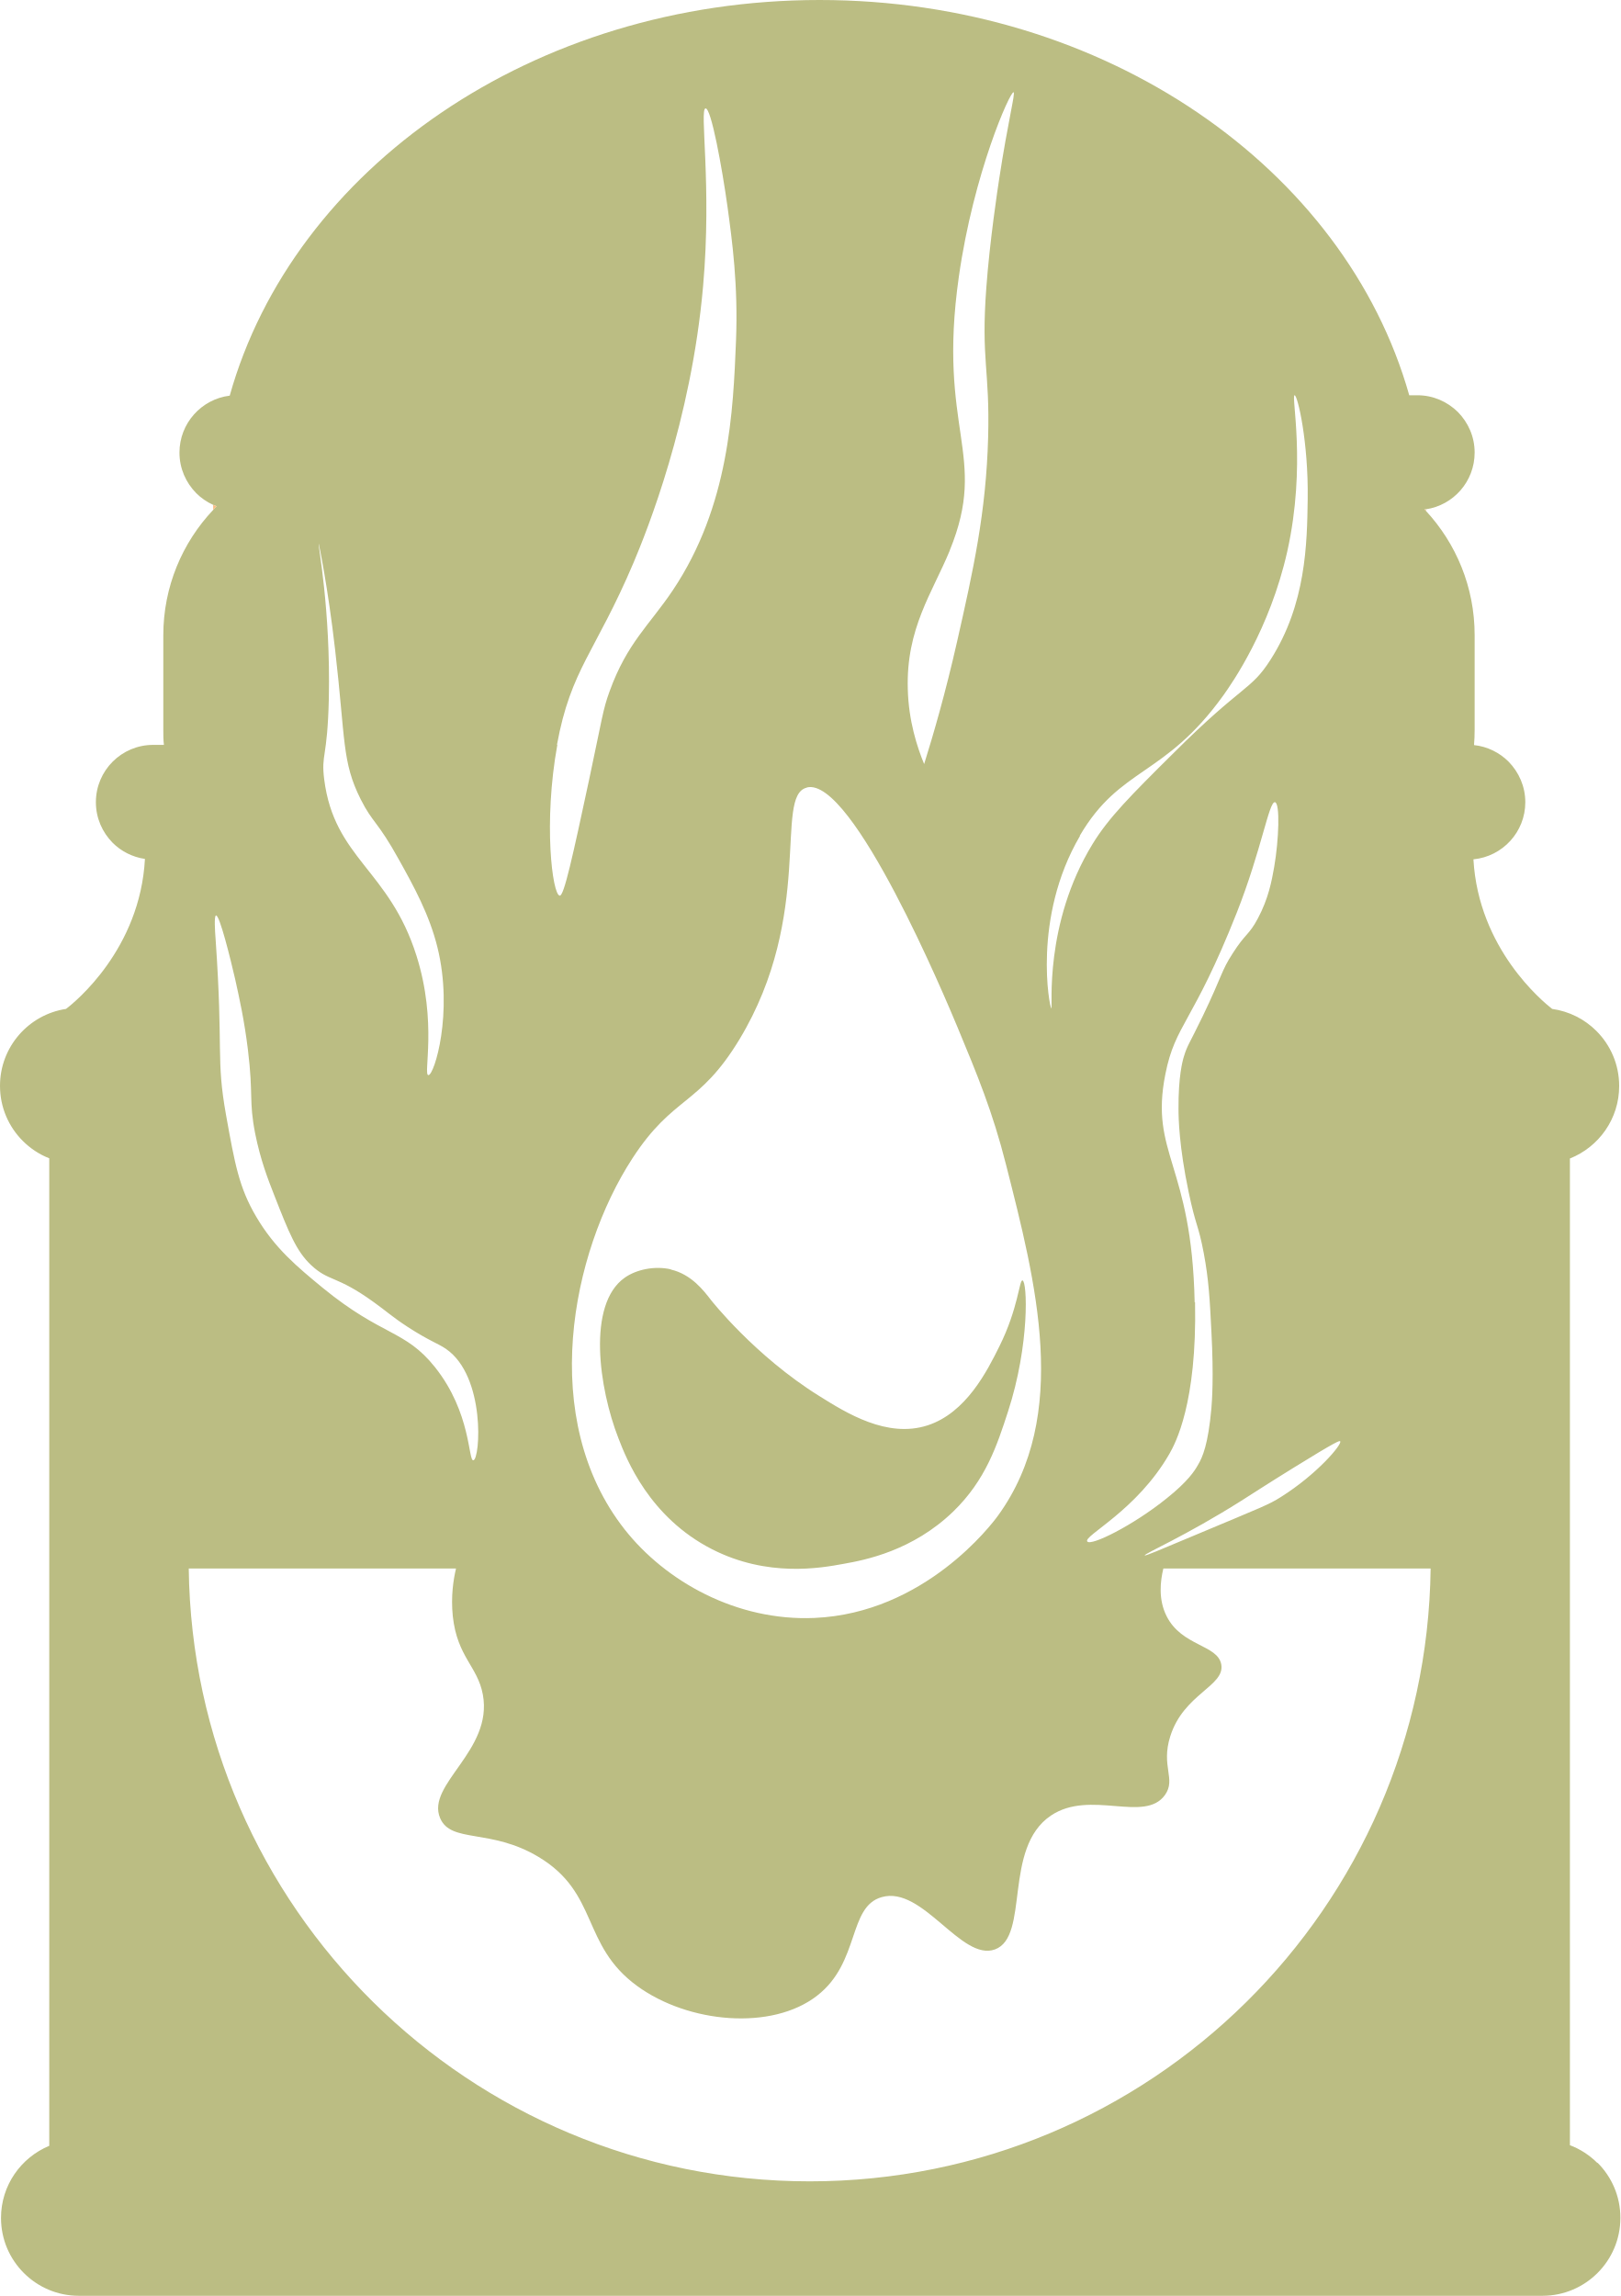
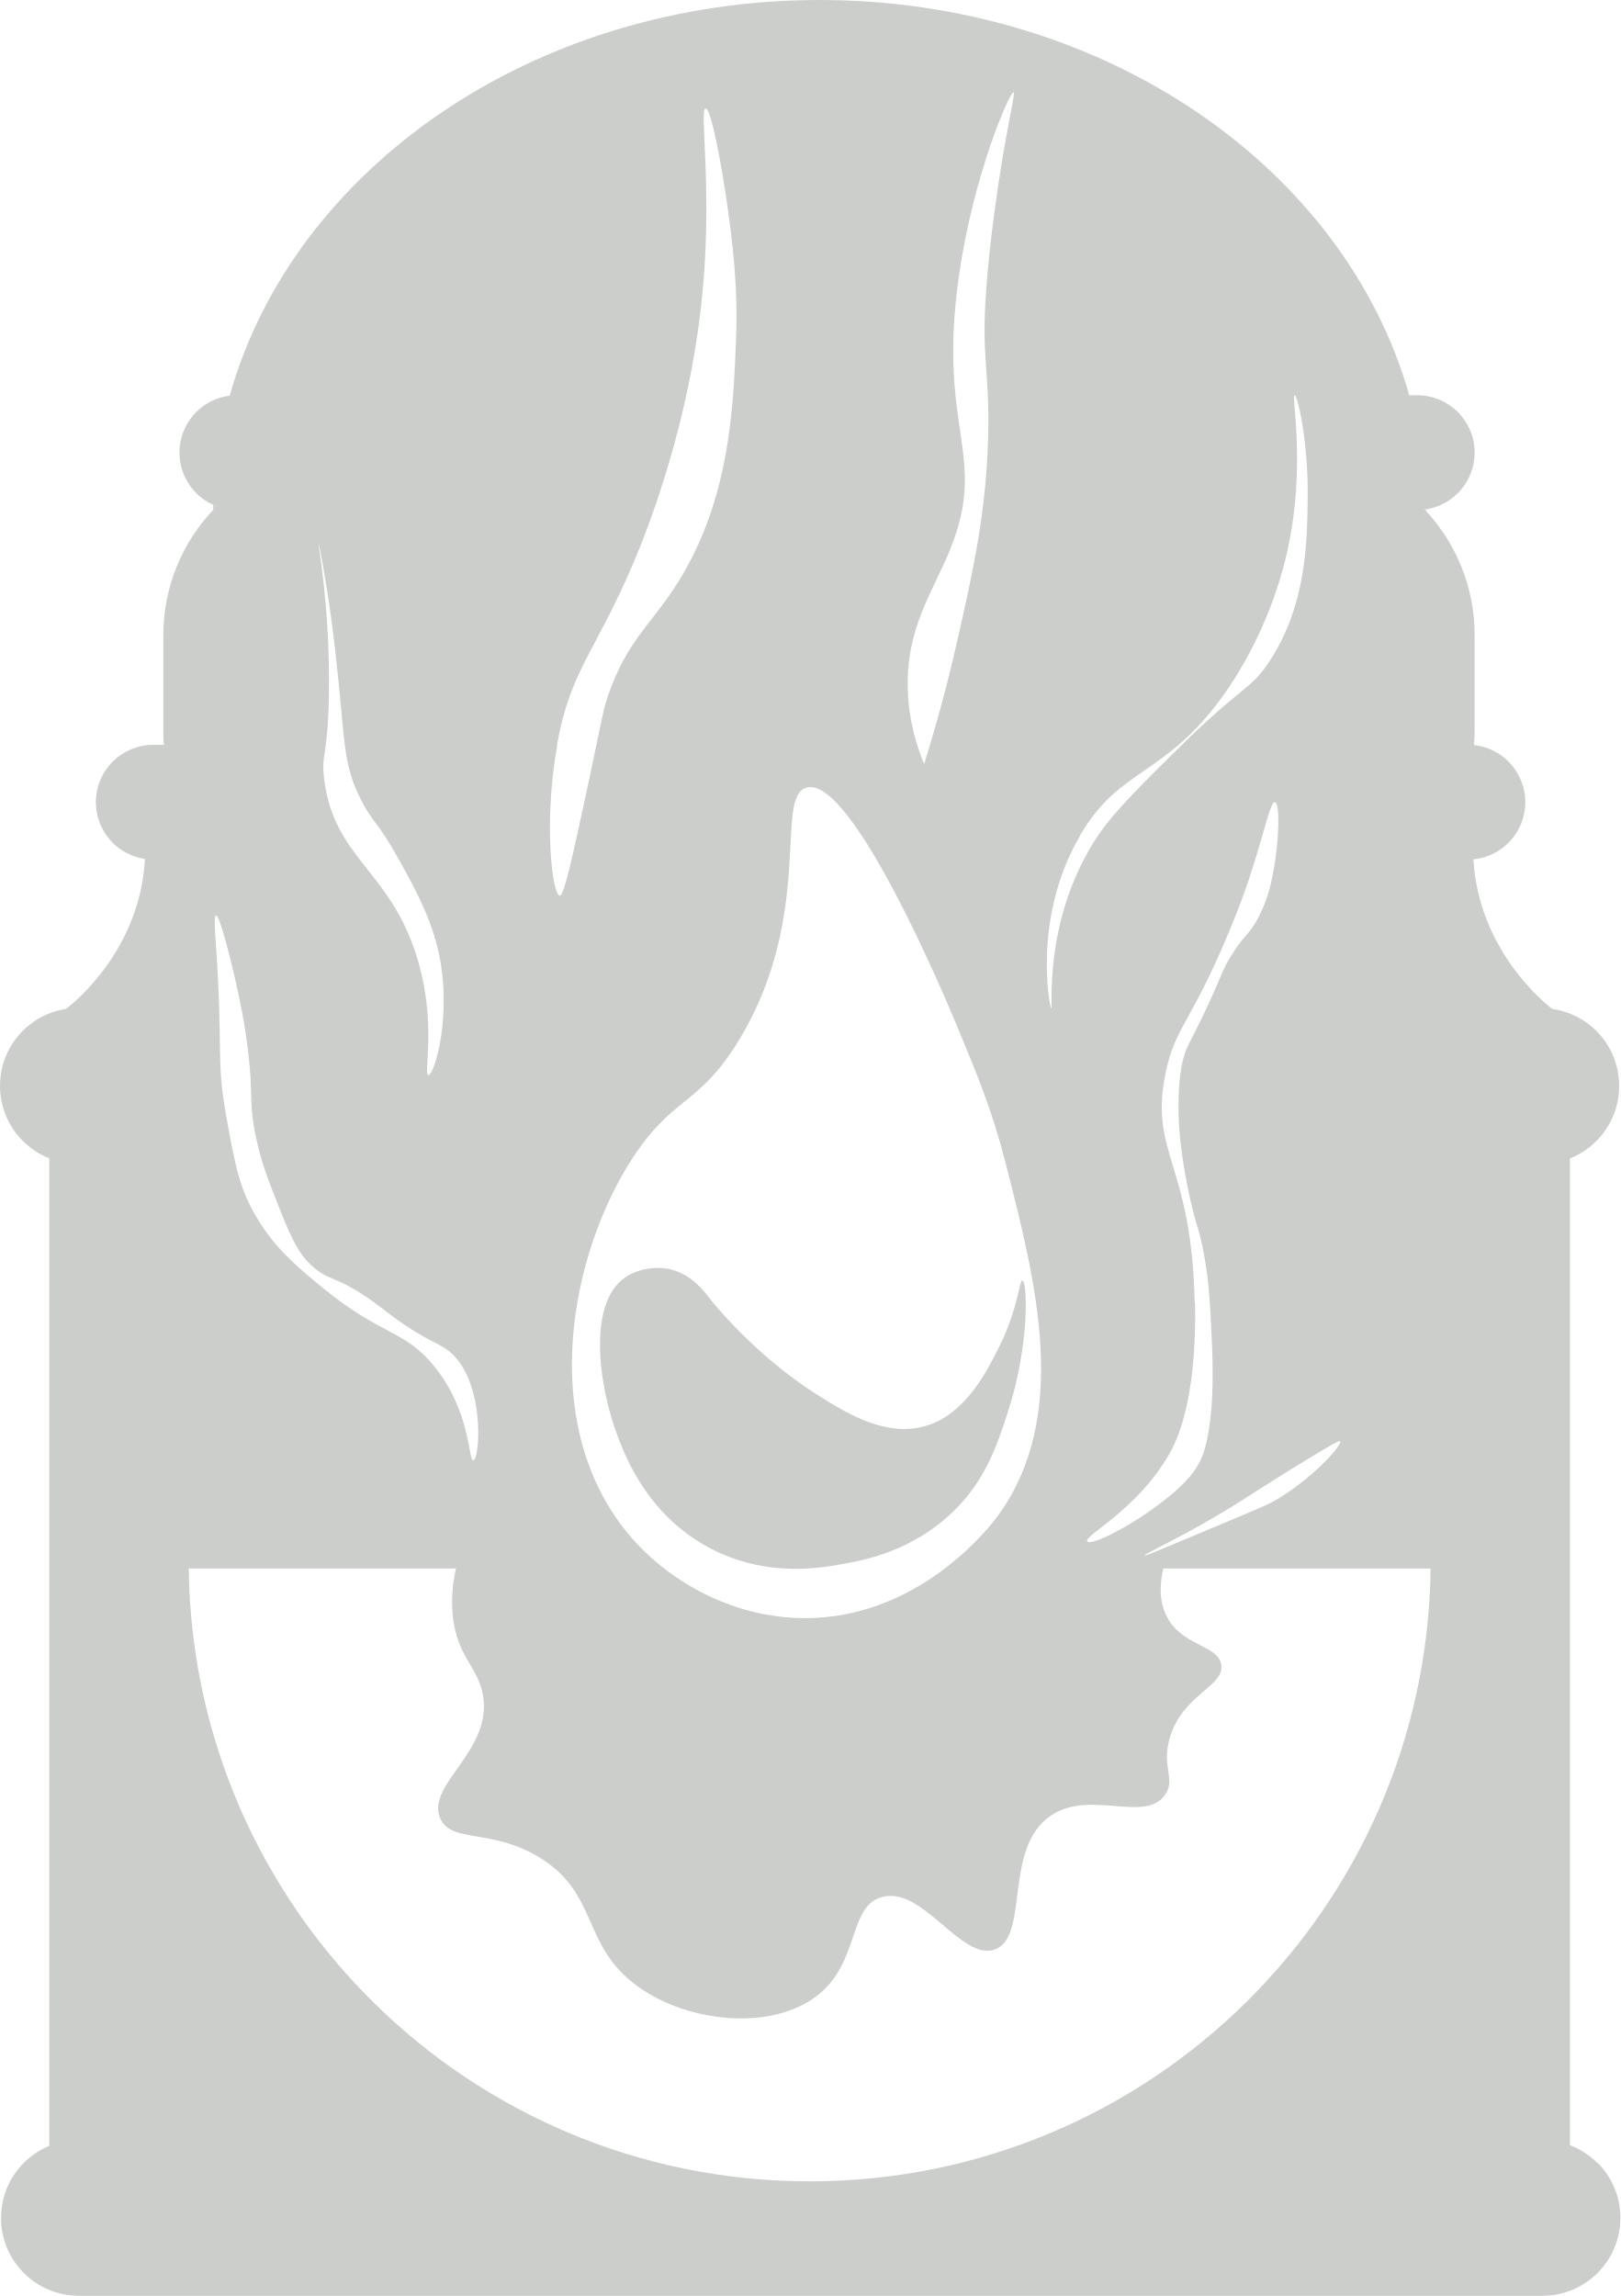
<svg xmlns="http://www.w3.org/2000/svg" id="_Слой_2" data-name="Слой_2" viewBox="0 0 80.26 113.74">
  <defs>
    <style>
      .cls-1 {
-         fill: #f9bd83;
+         fill: #CCCECC;
      }

      .cls-1, .cls-2 {
        fill-rule: evenodd;
      }

      .cls-2 {
-         fill: #bbbd83;
+         fill: #CCCECC;
      }
    </style>
  </defs>
  <g id="_Слой_2-2" data-name="Слой_2">
    <g>
      <path class="cls-2" d="M50.65,63.42c-.16-.02-.21,1.39-1.14,3.26-.61,1.23-1.65,3.3-3.56,3.92-2,.65-4.02-.61-5.36-1.45-3.2-1.99-5.37-4.76-5.37-4.76-.35-.45-.96-1.27-1.99-1.51-.79-.18-1.7,0-2.29.42-1.86,1.32-1.28,5.46-.3,7.96.39,1.01,1.52,3.9,4.64,5.49,2.75,1.4,5.37.93,6.51.72,1.08-.19,3.42-.65,5.43-2.59,1.61-1.56,2.17-3.28,2.71-4.94,1.09-3.34.96-6.48.72-6.51ZM50.65,63.42c-.16-.02-.21,1.39-1.14,3.26-.61,1.23-1.65,3.3-3.56,3.92-2,.65-4.02-.61-5.36-1.45-3.2-1.99-5.37-4.76-5.37-4.76-.35-.45-.96-1.27-1.99-1.51-.79-.18-1.7,0-2.29.42-1.86,1.32-1.28,5.46-.3,7.96.39,1.01,1.52,3.9,4.64,5.49,2.75,1.4,5.37.93,6.51.72,1.08-.19,3.42-.65,5.43-2.59,1.61-1.56,2.17-3.28,2.71-4.94,1.09-3.34.96-6.48.72-6.51ZM50.65,63.42c-.16-.02-.21,1.39-1.14,3.26-.61,1.23-1.65,3.3-3.56,3.92-2,.65-4.02-.61-5.36-1.45-3.2-1.99-5.37-4.76-5.37-4.76-.35-.45-.96-1.27-1.99-1.51-.79-.18-1.7,0-2.29.42-1.86,1.32-1.28,5.46-.3,7.96.39,1.01,1.52,3.9,4.64,5.49,2.75,1.4,5.37.93,6.51.72,1.08-.19,3.42-.65,5.43-2.59,1.61-1.56,2.17-3.28,2.71-4.94,1.09-3.34.96-6.48.72-6.51ZM50.65,63.42c-.16-.02-.21,1.39-1.14,3.26-.61,1.23-1.65,3.3-3.56,3.92-2,.65-4.02-.61-5.36-1.45-3.2-1.99-5.37-4.76-5.37-4.76-.35-.45-.96-1.27-1.99-1.51-.79-.18-1.7,0-2.29.42-1.86,1.32-1.28,5.46-.3,7.96.39,1.01,1.52,3.9,4.64,5.49,2.75,1.4,5.37.93,6.51.72,1.08-.19,3.42-.65,5.43-2.59,1.61-1.56,2.17-3.28,2.71-4.94,1.09-3.34.96-6.48.72-6.51ZM50.65,63.42c-.16-.02-.21,1.39-1.14,3.26-.61,1.23-1.65,3.3-3.56,3.92-2,.65-4.02-.61-5.36-1.45-3.2-1.99-5.37-4.76-5.37-4.76-.35-.45-.96-1.27-1.99-1.51-.79-.18-1.7,0-2.29.42-1.86,1.32-1.28,5.46-.3,7.96.39,1.01,1.52,3.9,4.64,5.49,2.75,1.4,5.37.93,6.51.72,1.08-.19,3.42-.65,5.43-2.59,1.61-1.56,2.17-3.28,2.71-4.94,1.09-3.34.96-6.48.72-6.51ZM50.65,63.42c-.16-.02-.21,1.39-1.14,3.26-.61,1.23-1.65,3.3-3.56,3.92-2,.65-4.02-.61-5.36-1.45-3.2-1.99-5.37-4.76-5.37-4.76-.35-.45-.96-1.27-1.99-1.51-.79-.18-1.7,0-2.29.42-1.86,1.32-1.28,5.46-.3,7.96.39,1.01,1.52,3.9,4.64,5.49,2.75,1.4,5.37.93,6.51.72,1.08-.19,3.42-.65,5.43-2.59,1.61-1.56,2.17-3.28,2.71-4.94,1.09-3.34.96-6.48.72-6.51ZM79.13,107.15c-.38-.38-.85-.69-1.36-.88v-48.88c1.43-.57,2.44-1.96,2.44-3.59,0-1.07-.43-2.03-1.13-2.73-.58-.58-1.34-.97-2.19-1.09-.47-.37-3.65-2.98-3.9-7.41,1.44-.14,2.57-1.35,2.57-2.83,0-.78-.32-1.49-.83-2.01-.45-.45-1.05-.75-1.71-.82.02-.25.03-.5.03-.75v-4.7c0-2.38-.92-4.54-2.42-6.16-.02-.02-.04-.05-.07-.07.02,0,.04,0,.07,0,1.37-.2,2.42-1.38,2.42-2.81,0-.79-.32-1.49-.83-2.01-.52-.51-1.22-.83-2.01-.83h-.4C66.64,8.35,54.77,0,40.6,0S14.53,8.36,11.38,19.6c-1.4.17-2.49,1.37-2.49,2.82,0,.79.32,1.49.83,2.01.24.24.53.44.84.58.05.02.11.05.17.07-.06.06-.12.12-.17.18-1.53,1.62-2.47,3.81-2.47,6.21v4.7c0,.25,0,.49.03.73h-.53c-1.57,0-2.84,1.27-2.84,2.84,0,.79.32,1.49.83,2.01.42.42.98.71,1.6.8-.24,4.47-3.46,7.09-3.91,7.43-1.85.28-3.27,1.88-3.27,3.81,0,1.07.43,2.03,1.13,2.73.37.37.82.67,1.31.86v48.92c-1.4.58-2.39,1.96-2.39,3.57,0,1.07.43,2.03,1.13,2.73.7.7,1.66,1.13,2.73,1.13h72.5c2.13,0,3.86-1.73,3.86-3.86,0-1.07-.43-2.03-1.13-2.73ZM66.39,71.4c.11.14-1.14,1.63-2.94,2.76-.6.38-.87.47-4.16,1.85-1.95.82-2.56,1.08-2.58,1.04-.04-.08,2.02-.96,4.79-2.71.46-.29,1.27-.82,2.58-1.63,2.15-1.33,2.28-1.35,2.31-1.31ZM59.18,64.51c-.14-6.87-2.24-7.34-1.45-11.3.49-2.48,1.36-2.5,3.53-7.98,1.24-3.14,1.6-5.54,1.9-5.49.26.05.19,1.88-.04,3.21-.12.68-.28,1.56-.81,2.55-.44.83-.61.73-1.24,1.72-.58.89-.5,1.06-1.49,3.12-.67,1.39-.76,1.43-.93,1.99-.07.22-.28.99-.27,2.6,0,.48.03,1.86.5,4.11.36,1.73.48,1.6.75,3.03.25,1.33.3,2.3.38,3.89.12,2.28.03,3.43,0,3.8-.16,1.8-.44,2.43-.66,2.8-.17.31-.52.84-1.56,1.67-1.66,1.34-3.76,2.38-3.93,2.13-.2-.28,2.45-1.52,4.07-4.34.29-.51,1.37-2.49,1.27-7.51ZM53.49,41.4c2.01-3.43,4.19-2.89,7.11-6.95.42-.59,2.3-3.26,3.17-7.14.95-4.27.18-7.71.36-7.73.15-.01.69,2.31.65,5.14-.03,2.21-.08,5.21-1.84,7.96-.99,1.55-1.36,1.19-4.79,4.61-2.16,2.14-3.23,3.22-4.02,4.51-2.44,3.98-1.97,8.16-2.05,8.15-.08,0-.96-4.48,1.42-8.54ZM47.05,27.26c1.94-4.74-.64-5.92.45-13.56.73-5.13,2.54-9.18,2.71-9.13.1.03-.28,1.44-.72,4.34-.06.39-.46,3.02-.63,5.34-.27,3.61.18,4.04.09,7.41-.1,3.73-.74,6.6-1.54,10.13-.57,2.52-1.17,4.59-1.63,6.06-.35-.85-.77-2.14-.81-3.71-.09-3.01,1.22-4.78,2.08-6.87ZM39.97,39.01c2.26-.56,6.91,10.55,7.46,11.87.98,2.36,1.74,4.18,2.41,6.83,1.47,5.79,3.2,12.4-.4,17.37-.31.43-3.64,4.83-9.09,5.07-3.87.17-7.39-1.82-9.41-4.39-4.29-5.46-2.66-13.69.39-18.38,2.03-3.12,3.29-2.57,5.3-5.89,3.74-6.2,1.7-12.07,3.33-12.47ZM27.59,36.9c.69-3.77,1.9-4.56,3.8-9.04.64-1.52,2.85-6.97,3.44-13.69.44-4.99-.19-8.77.12-8.8.28-.03.82,2.94,1.09,4.88.23,1.69.53,3.86.42,6.63-.14,3.46-.33,8.18-3.13,12.36-1.16,1.73-2.26,2.6-3.13,5-.34.93-.36,1.31-1.02,4.4-.82,3.83-1.24,5.74-1.45,5.73-.37-.03-.82-3.64-.12-7.48ZM15.79,26.93s.45,2.1.81,5.25c.52,4.49.33,5.55,1.27,7.42.6,1.19.83,1.06,1.9,3,.73,1.31,1.5,2.71,1.9,4.33.8,3.24-.16,6.35-.45,6.33-.27-.01.46-2.6-.59-5.92-1.35-4.27-4.07-4.81-4.57-8.73-.16-1.29.16-.98.23-4.02.09-4.42-.55-7.64-.5-7.64ZM10.7,45.35c.18-.03.72,2.16.95,3.16.21.95.45,2.02.63,3.48.28,2.29.04,2.52.36,4.16.26,1.3.63,2.26.95,3.07.72,1.84,1.09,2.76,1.81,3.44.9.85,1.24.49,3.12,1.85.63.45.89.71,1.67,1.22,1.08.7,1.49.81,1.9,1.09,1.98,1.36,1.7,5.46,1.36,5.52-.26.05-.1-2.35-1.9-4.61-1.49-1.87-2.6-1.51-5.56-3.93-1.25-1.03-2.38-1.96-3.3-3.53-.85-1.44-1.06-2.63-1.49-5.02-.51-2.85-.13-3.12-.52-8.73-.03-.39-.08-1.15.02-1.17ZM40.11,108.06c-16.86,0-30.55-13.56-30.76-30.36h13.24c-.13.55-.26,1.38-.16,2.36.22,2.03,1.23,2.48,1.49,3.89.51,2.78-2.82,4.44-2.12,6.11.53,1.27,2.5.5,4.88,1.93,3,1.8,2.1,4.36,4.88,6.39,2.53,1.85,6.68,2.23,8.92.48,2.13-1.65,1.52-4.41,3.2-4.88,2.03-.58,3.94,3.2,5.61,2.59,1.73-.64.38-5.02,2.77-6.63,1.95-1.31,4.64.39,5.65-1.02.56-.79-.21-1.41.26-2.9.66-2.11,2.71-2.49,2.53-3.56-.17-.99-1.96-.9-2.71-2.4-.42-.83-.31-1.74-.16-2.36h13.24c-.21,16.81-13.9,30.36-30.76,30.36ZM33.23,62.88c-.79-.18-1.7,0-2.29.42-1.86,1.32-1.28,5.46-.3,7.96.39,1.01,1.52,3.9,4.64,5.49,2.75,1.4,5.37.93,6.51.72,1.08-.19,3.42-.65,5.43-2.59,1.61-1.56,2.17-3.28,2.71-4.94,1.09-3.34.96-6.48.72-6.51-.16-.02-.21,1.39-1.14,3.26-.61,1.23-1.65,3.3-3.56,3.92-2,.65-4.02-.61-5.36-1.45-3.2-1.99-5.37-4.76-5.37-4.76-.35-.45-.96-1.27-1.99-1.51ZM50.65,63.42c-.16-.02-.21,1.39-1.14,3.26-.61,1.23-1.65,3.3-3.56,3.92-2,.65-4.02-.61-5.36-1.45-3.2-1.99-5.37-4.76-5.37-4.76-.35-.45-.96-1.27-1.99-1.51-.79-.18-1.7,0-2.29.42-1.86,1.32-1.28,5.46-.3,7.96.39,1.01,1.52,3.9,4.64,5.49,2.75,1.4,5.37.93,6.51.72,1.08-.19,3.42-.65,5.43-2.59,1.61-1.56,2.17-3.28,2.71-4.94,1.09-3.34.96-6.48.72-6.51ZM50.65,63.42c-.16-.02-.21,1.39-1.14,3.26-.61,1.23-1.65,3.3-3.56,3.92-2,.65-4.02-.61-5.36-1.45-3.2-1.99-5.37-4.76-5.37-4.76-.35-.45-.96-1.27-1.99-1.51-.79-.18-1.7,0-2.29.42-1.86,1.32-1.28,5.46-.3,7.96.39,1.01,1.52,3.9,4.64,5.49,2.75,1.4,5.37.93,6.51.72,1.08-.19,3.42-.65,5.43-2.59,1.61-1.56,2.17-3.28,2.71-4.94,1.09-3.34.96-6.48.72-6.51ZM50.65,63.42c-.16-.02-.21,1.39-1.14,3.26-.61,1.23-1.65,3.3-3.56,3.92-2,.65-4.02-.61-5.36-1.45-3.2-1.99-5.37-4.76-5.37-4.76-.35-.45-.96-1.27-1.99-1.51-.79-.18-1.7,0-2.29.42-1.86,1.32-1.28,5.46-.3,7.96.39,1.01,1.52,3.9,4.64,5.49,2.75,1.4,5.37.93,6.51.72,1.08-.19,3.42-.65,5.43-2.59,1.61-1.56,2.17-3.28,2.71-4.94,1.09-3.34.96-6.48.72-6.51ZM50.65,63.42c-.16-.02-.21,1.39-1.14,3.26-.61,1.23-1.65,3.3-3.56,3.92-2,.65-4.02-.61-5.36-1.45-3.2-1.99-5.37-4.76-5.37-4.76-.35-.45-.96-1.27-1.99-1.51-.79-.18-1.7,0-2.29.42-1.86,1.32-1.28,5.46-.3,7.96.39,1.01,1.52,3.9,4.64,5.49,2.75,1.4,5.37.93,6.51.72,1.08-.19,3.42-.65,5.43-2.59,1.61-1.56,2.17-3.28,2.71-4.94,1.09-3.34.96-6.48.72-6.51Z" />
      <path class="cls-1" d="M10.73,25.08c-.06.06-.12.12-.17.18,0-.08,0-.16,0-.25.05.02.11.05.17.07Z" />
      <path class="cls-1" d="M70.64,25.23s0,.05,0,.08c-.02-.02-.04-.05-.07-.07.02,0,.04,0,.07,0Z" />
    </g>
  </g>
</svg>
